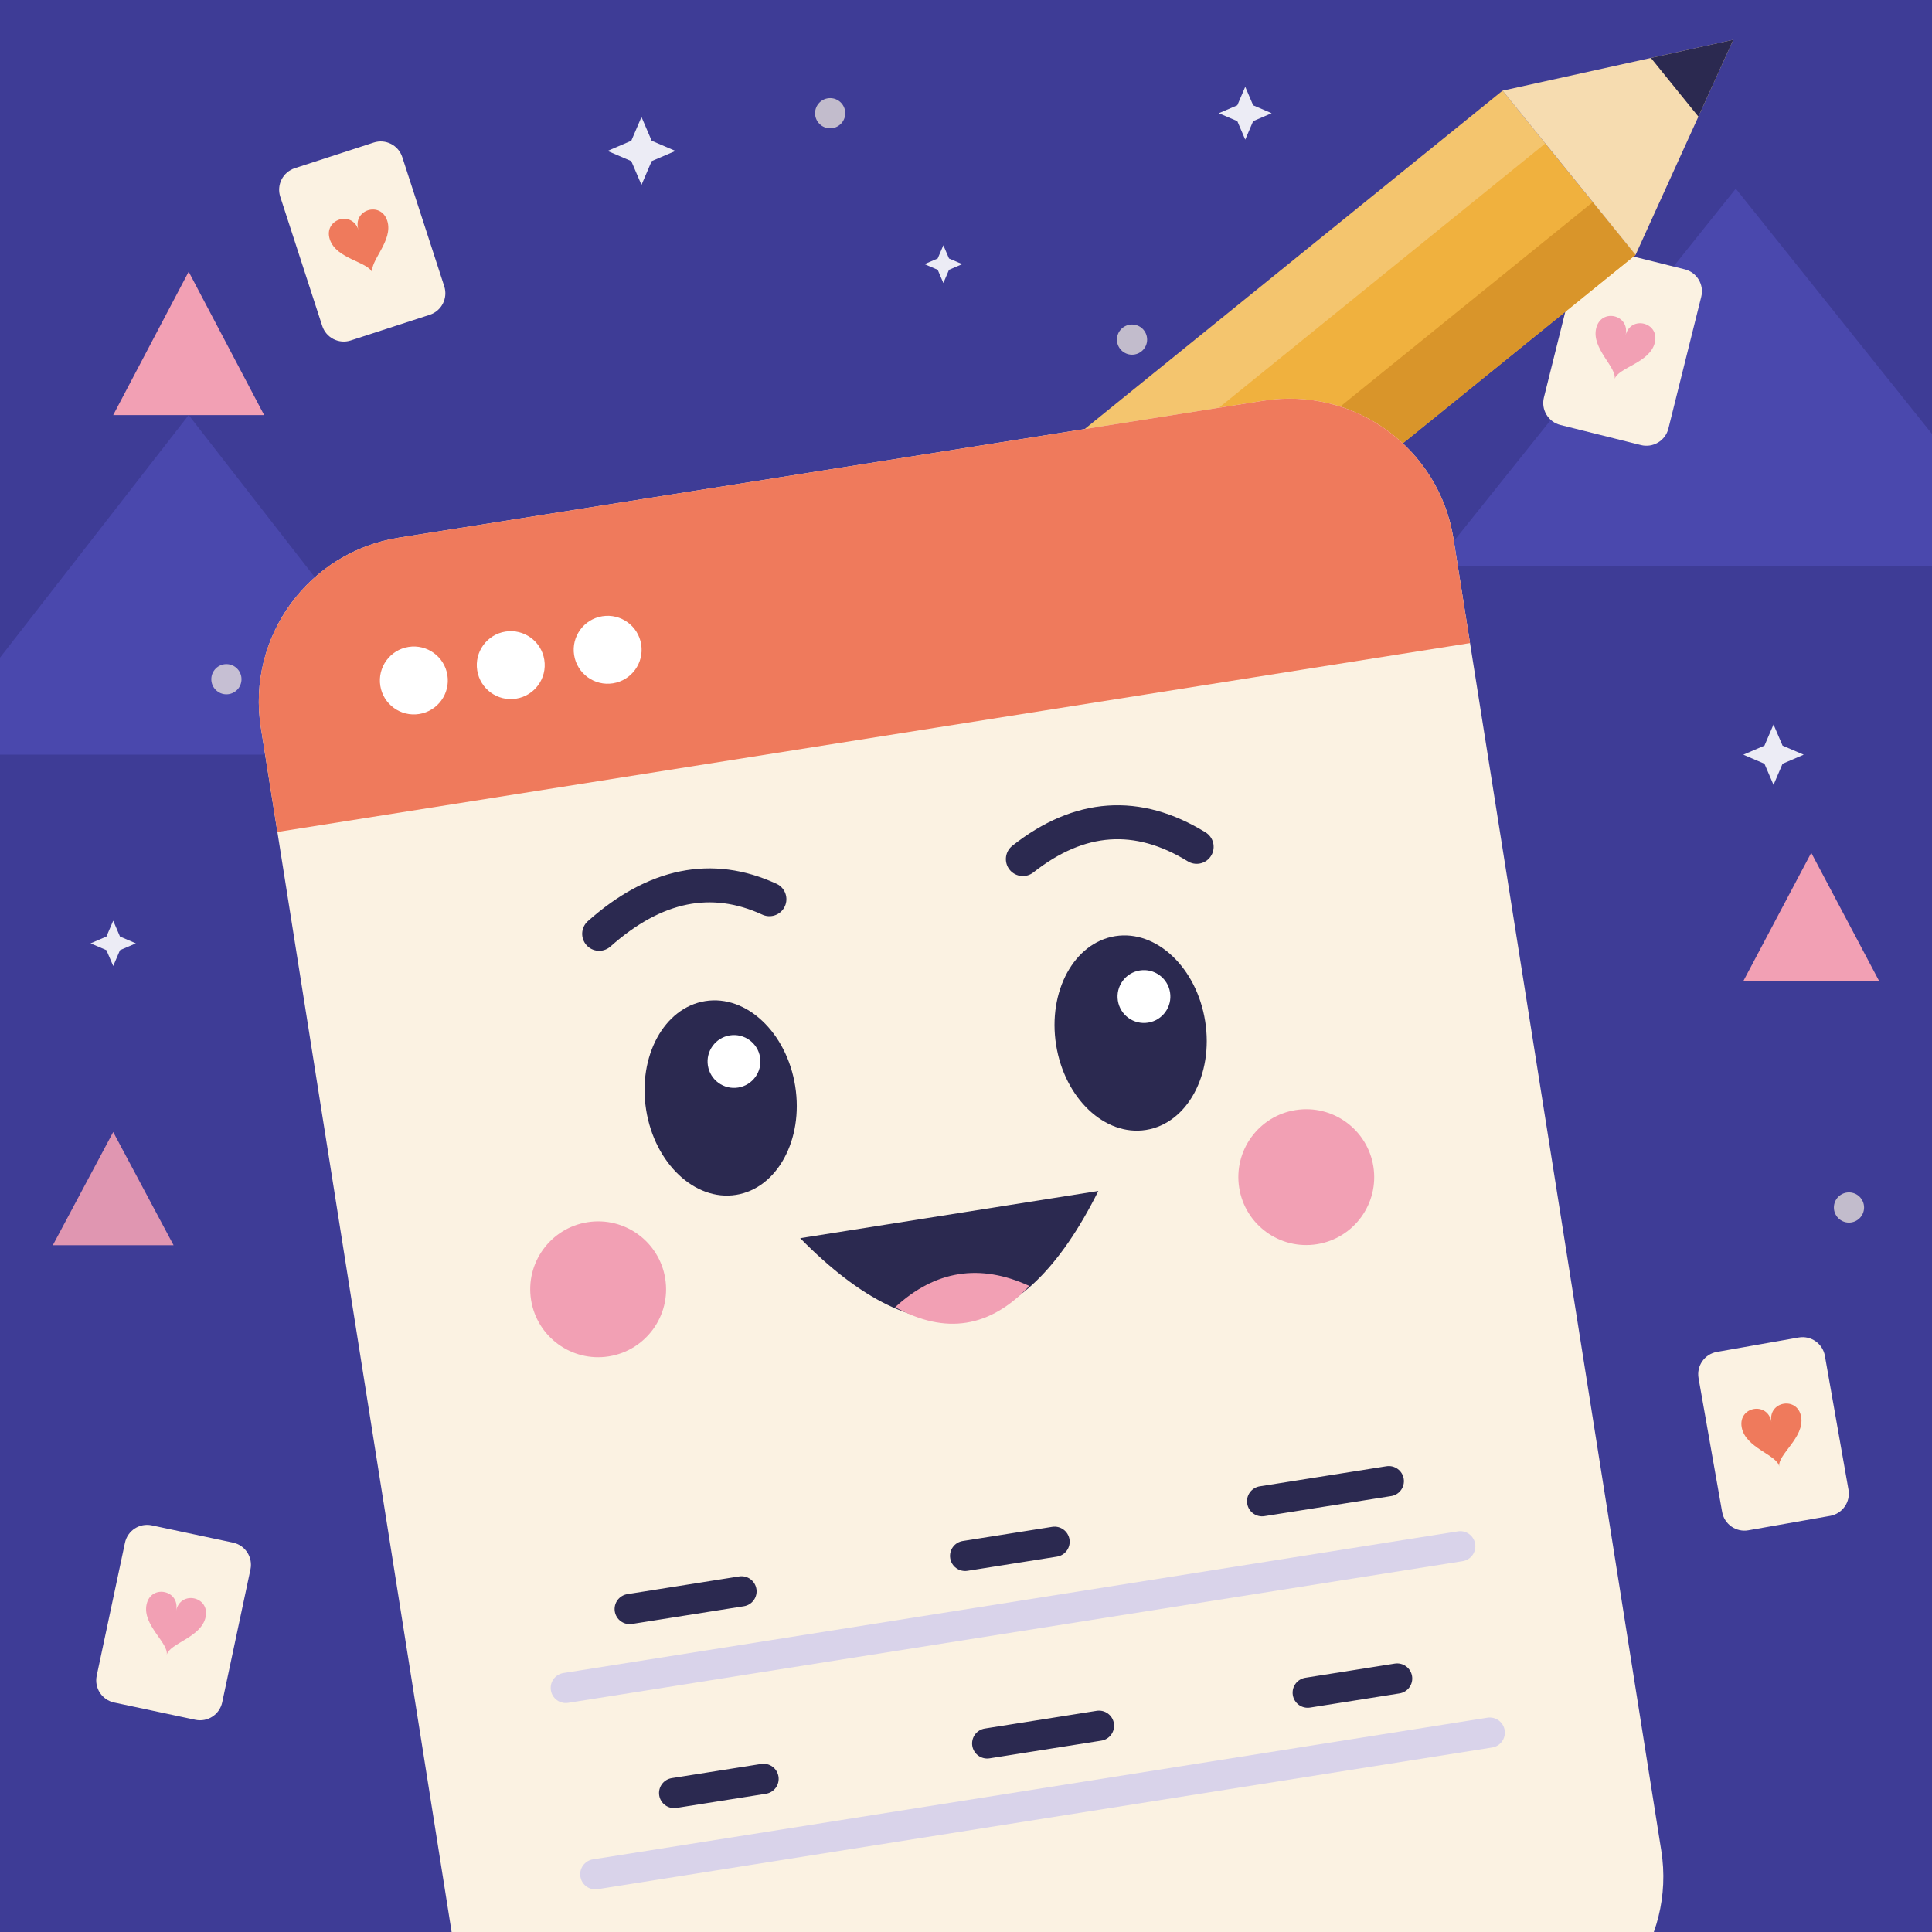
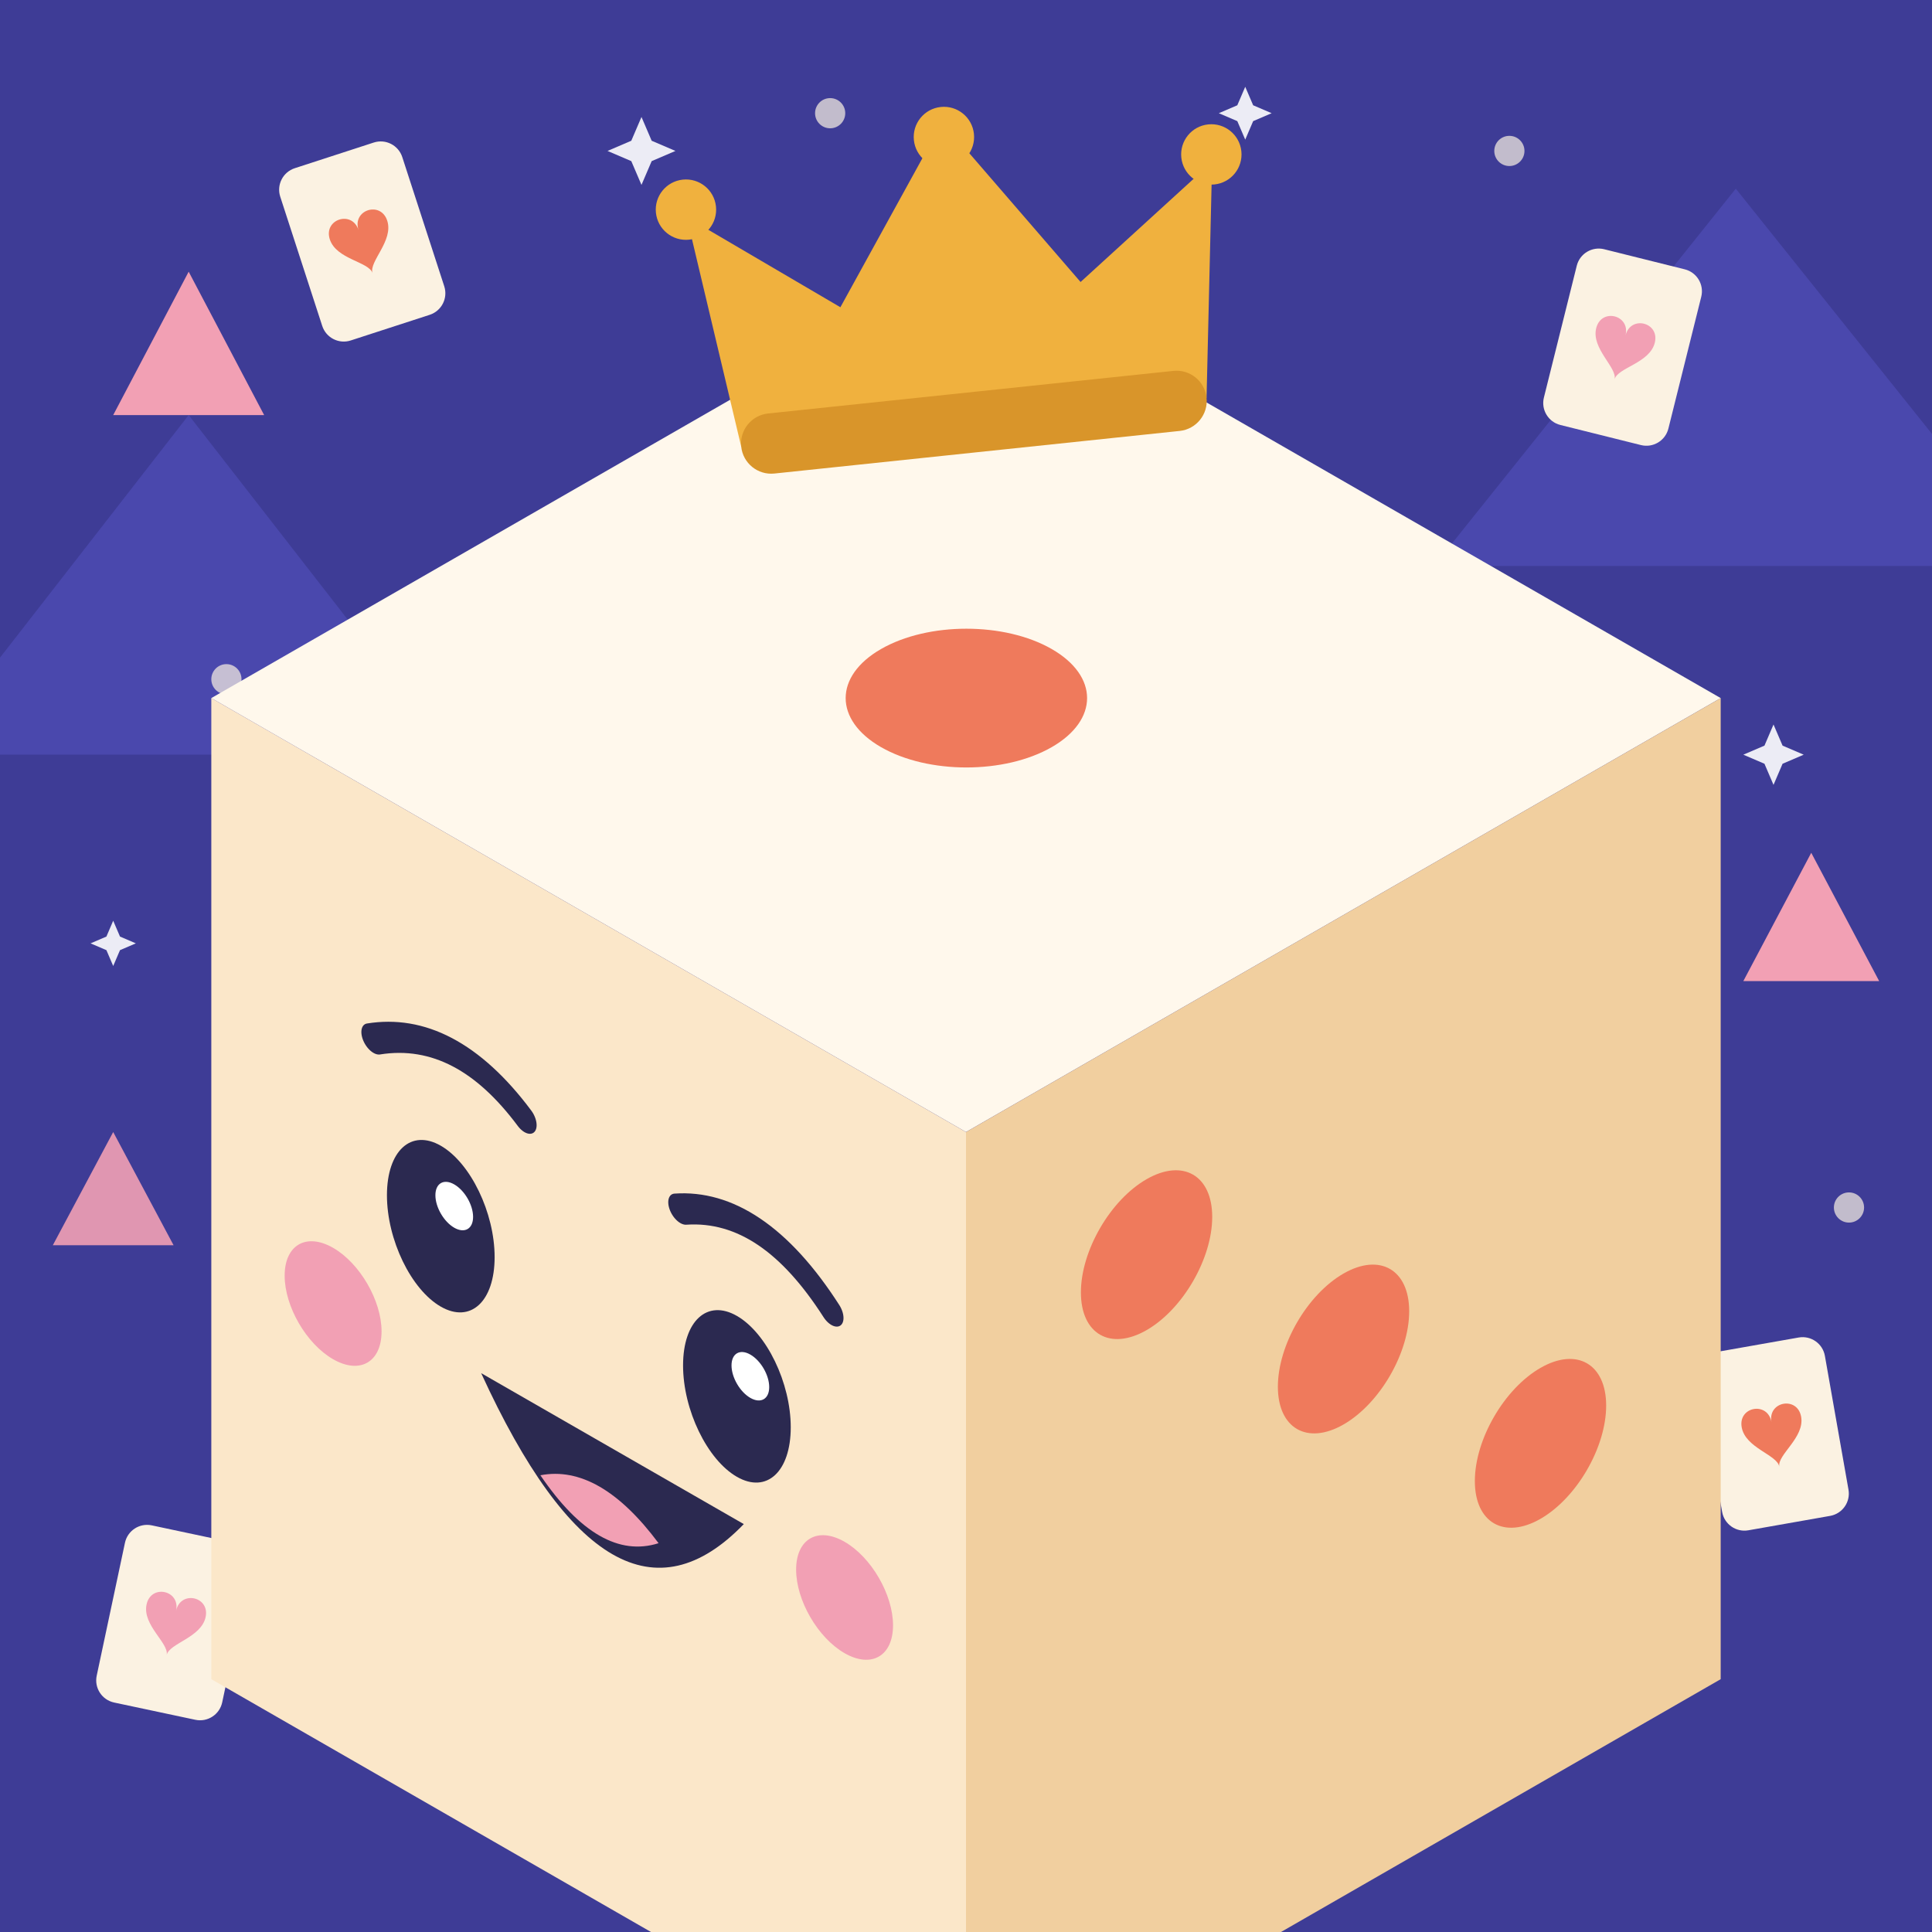
<svg xmlns="http://www.w3.org/2000/svg" viewBox="0 0 512 512">
  <rect width="512" height="512" fill="#3e3c96" />
  <path d="M-20 200l70-90 70 90z" fill="#4a48ad" />
  <path d="M380 150l80-100 80 100z" fill="#4a48ad" />
  <path d="M30 110l20-38 20 38z" fill="#f2a0b4" />
  <path d="M462 260l18-34 18 34z" fill="#f2a0b4" />
  <path d="M14 330l16-30 16 30z" fill="#f2a0b4" opacity=".9" />
  <g transform="translate(96 64) rotate(-18)">
    <rect x="-17" y="-24" width="34" height="48" rx="6" fill="#fbf2e2" />
    <path d="M0-4c0-7-10-7-10 0 0 7 10 11 10 15 0-4 10-8 10-15 0-7-10-7-10 0z" transform="scale(.8)" fill="#ef7a5c" />
  </g>
  <g transform="translate(430 92) rotate(14)">
    <rect x="-17" y="-24" width="34" height="48" rx="6" fill="#fbf2e2" />
    <path d="M0-4c0-7-10-7-10 0 0 7 10 11 10 15 0-4 10-8 10-15 0-7-10-7-10 0z" transform="scale(.8)" fill="#f2a0b4" />
  </g>
  <g transform="translate(470 380) rotate(-10)">
    <rect x="-17" y="-24" width="34" height="48" rx="6" fill="#fbf2e2" />
    <path d="M0-4c0-7-10-7-10 0 0 7 10 11 10 15 0-4 10-8 10-15 0-7-10-7-10 0z" transform="scale(.8)" fill="#ef7a5c" />
  </g>
  <g transform="translate(46 430) rotate(12)">
    <rect x="-17" y="-24" width="34" height="48" rx="6" fill="#fbf2e2" />
    <path d="M0-4c0-7-10-7-10 0 0 7 10 11 10 15 0-4 10-8 10-15 0-7-10-7-10 0z" transform="scale(.8)" fill="#f2a0b4" />
  </g>
  <path d="M170 31l2.7 6.3 6.3 2.7-6.3 2.7-2.7 6.3-2.7-6.3-6.3-2.7 6.3-2.7z" fill="#fff" opacity="0.9" />
  <path d="M330 23l2.1 4.9 4.9 2.1-4.9 2.1-2.1 4.9-2.1-4.9-4.9-2.1 4.9-2.1z" fill="#fff" opacity="0.9" />
  <path d="M250 65l1.5 3.5 3.5 1.5-3.5 1.5-1.5 3.5-1.5-3.5-3.5-1.5 3.5-1.5z" fill="#fff" opacity="0.9" />
  <path d="M470 192l2.4 5.6 5.6 2.4-5.6 2.4-2.4 5.6-2.4-5.6-5.6-2.4 5.6-2.4z" fill="#fff" opacity="0.9" />
  <path d="M30 244l1.8 4.2 4.2 1.8-4.2 1.8-1.8 4.2-1.8-4.2-4.2-1.8 4.2-1.8z" fill="#fff" opacity="0.9" />
  <path d="M140 145l1.5 3.5 3.5 1.5-3.5 1.5-1.5 3.5-1.5-3.5-3.5-1.5 3.5-1.5z" fill="#fff" opacity="0.9" />
  <circle cx="220" cy="30" r="4" fill="#fbf2e2" opacity=".7" />
  <circle cx="400" cy="40" r="4" fill="#fbf2e2" opacity=".7" />
  <circle cx="60" cy="180" r="4" fill="#fbf2e2" opacity=".7" />
  <circle cx="490" cy="320" r="4" fill="#fbf2e2" opacity=".7" />
  <circle cx="300" cy="90" r="4" fill="#fbf2e2" opacity=".7" />
-   <g transform="translate(250 312) rotate(-9)">
-     <g transform="translate(150 -205) rotate(-30)">
-       <rect x="-170" y="-28" width="46" height="56" rx="18" fill="#f2a0b4" />
-       <rect x="-132" y="-28" width="26" height="56" fill="#c9c6dc" />
-       <rect x="-106" y="-28" width="170" height="56" fill="#f0b13e" />
-       <rect x="-106" y="-28" width="170" height="18" fill="#fff" opacity=".25" />
-       <rect x="-106" y="10" width="170" height="18" fill="#d9952a" />
-       <path d="M64-28l56 28-56 28z" fill="#f6dcb0" />
-       <path d="M100-10l20 10-20 10z" fill="#2b2950" />
+   <g>
+     <path d="M256 70L456 185 256 300 56 185z" fill="#fff8ec" />
+     <path d="M56 185L256 300V560L56 445z" fill="#fbe7c9" />
+     <path d="M256 300L456 185V445L256 560z" fill="#f1cf9f" />
+     <g transform="matrix(.87 -.5 .87 .5 56 185)">
+       <ellipse cx="115" cy="115" rx="26" ry="26" fill="#ef7a5c" />
    </g>
-     <rect x="-160" y="-190" width="320" height="440" rx="44" fill="#fbf2e2" />
-     <path d="M-160 -146a44 44 0 0 1 44-44h232a44 44 0 0 1 44 44v28h-320z" fill="#ef7a5c" />
-     <circle cx="-118" cy="-152" r="9" fill="#fff" />
-     <circle cx="-92" cy="-152" r="9" fill="#fff" />
-     <circle cx="-66" cy="-152" r="9" fill="#fff" />
-     <ellipse cx="-55" cy="-30" rx="20" ry="26" fill="#2b2950" />
-     <ellipse cx="55" cy="-30" rx="20" ry="26" fill="#2b2950" />
-     <circle cx="-50" cy="-39" r="7" fill="#fff" />
-     <circle cx="60" cy="-39" r="7" fill="#fff" />
-     <path d="M-80 -78q25 -16 46 -2M34 -80q25 -14 46 4" fill="none" stroke="#2b2950" stroke-width="9" stroke-linecap="round" />
-     <circle cx="-95" cy="15" r="18" fill="#f2a0b4" />
-     <circle cx="95" cy="15" r="18" fill="#f2a0b4" />
-     <path d="M-40 10q40 56 80 0z" fill="#2b2950" />
-     <path d="M-18 32q18 -12 36 0q-18 14 -36 0z" fill="#f2a0b4" />
-     <g stroke="#d9d3ea" stroke-width="8" stroke-linecap="round">
-       <path d="M-120 118h240M-120 168h240" />
+     <g transform="matrix(.87 .5 0 1 56 185)">
+       <ellipse cx="69.9" cy="105" rx="16.4" ry="21.32" fill="#2b2950" />
+       <ellipse cx="160.1" cy="105" rx="16.4" ry="21.32" fill="#2b2950" />
+       <circle cx="74.0" cy="97.62" r="5.74" fill="#fff" />
+       <circle cx="164.2" cy="97.62" r="5.74" fill="#fff" />
+       <path d="M49.4 65.64q25 -16 46 -2M142.88 64.0q25 -14 46 4" fill="none" stroke="#2b2950" stroke-width="7.38" stroke-linecap="round" />
+       <circle cx="37.1" cy="141.9" r="14.76" fill="#f2a0b4" />
+       <circle cx="192.9" cy="141.9" r="14.76" fill="#f2a0b4" />
+       <path d="M82.2 137.8q40 56 80 0z" fill="#2b2950" />
+       <path d="M100.24 155.84q18 -12 36 0q-18 14 -36 0z" fill="#f2a0b4" />
    </g>
-     <g stroke="#2b2950" stroke-width="8" stroke-linecap="round">
-       <path d="M-100 100h30M-10 100h24M70 98h34M-96 150h24M-12 150h30M74 150h24" />
+     <g transform="matrix(.87 -.5 0 1 256 300)" fill="#ef7a5c">
+       <circle cx="55" cy="60" r="20" />
+       <circle cx="115" cy="115" r="20" />
+       <circle cx="175" cy="170" r="20" />
+     </g>
+     <g transform="translate(256 92) rotate(-6)">
+       <path d="M-62 20l-8-62 38 28 32-46 32 46 38-28-8 62z" fill="#f0b13e" />
+       <rect x="-62" y="12" width="124" height="16" rx="8" fill="#d9952a" />
+       <circle cx="-70" cy="-44" r="8" fill="#f0b13e" />
+       <circle cx="0" cy="-56" r="8" fill="#f0b13e" />
+       <circle cx="70" cy="-44" r="8" fill="#f0b13e" />
    </g>
  </g>
</svg>
